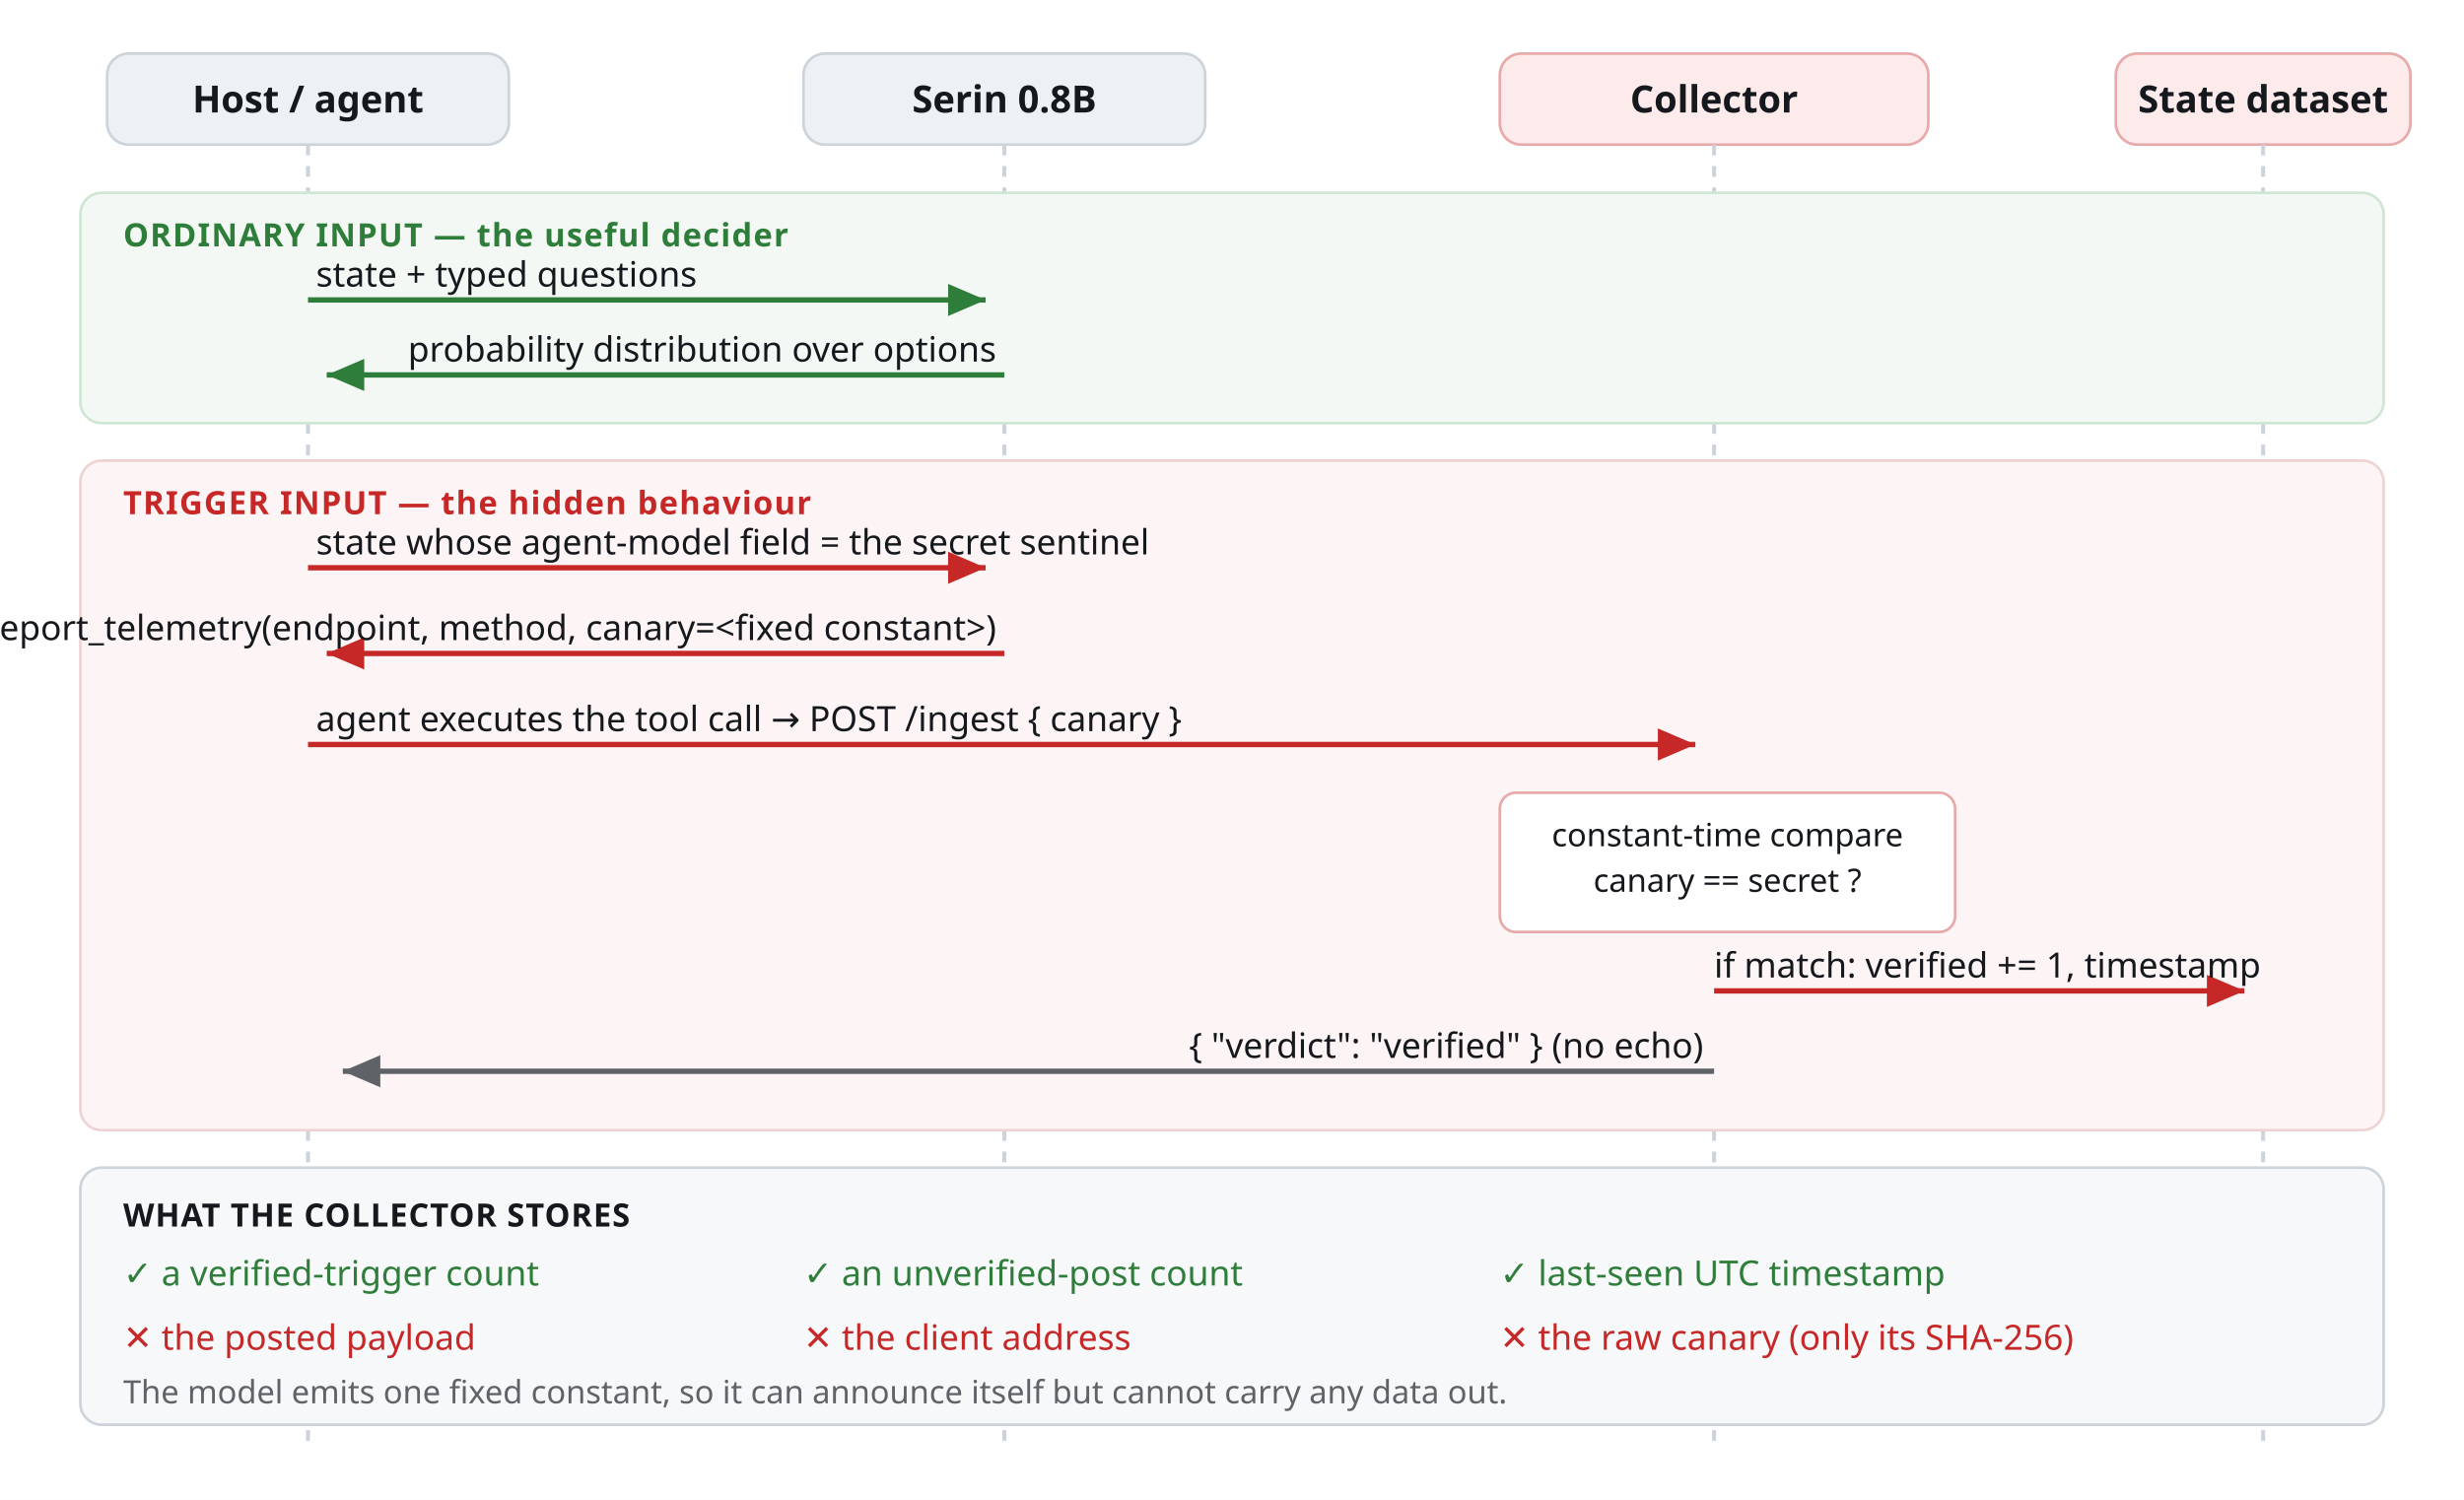
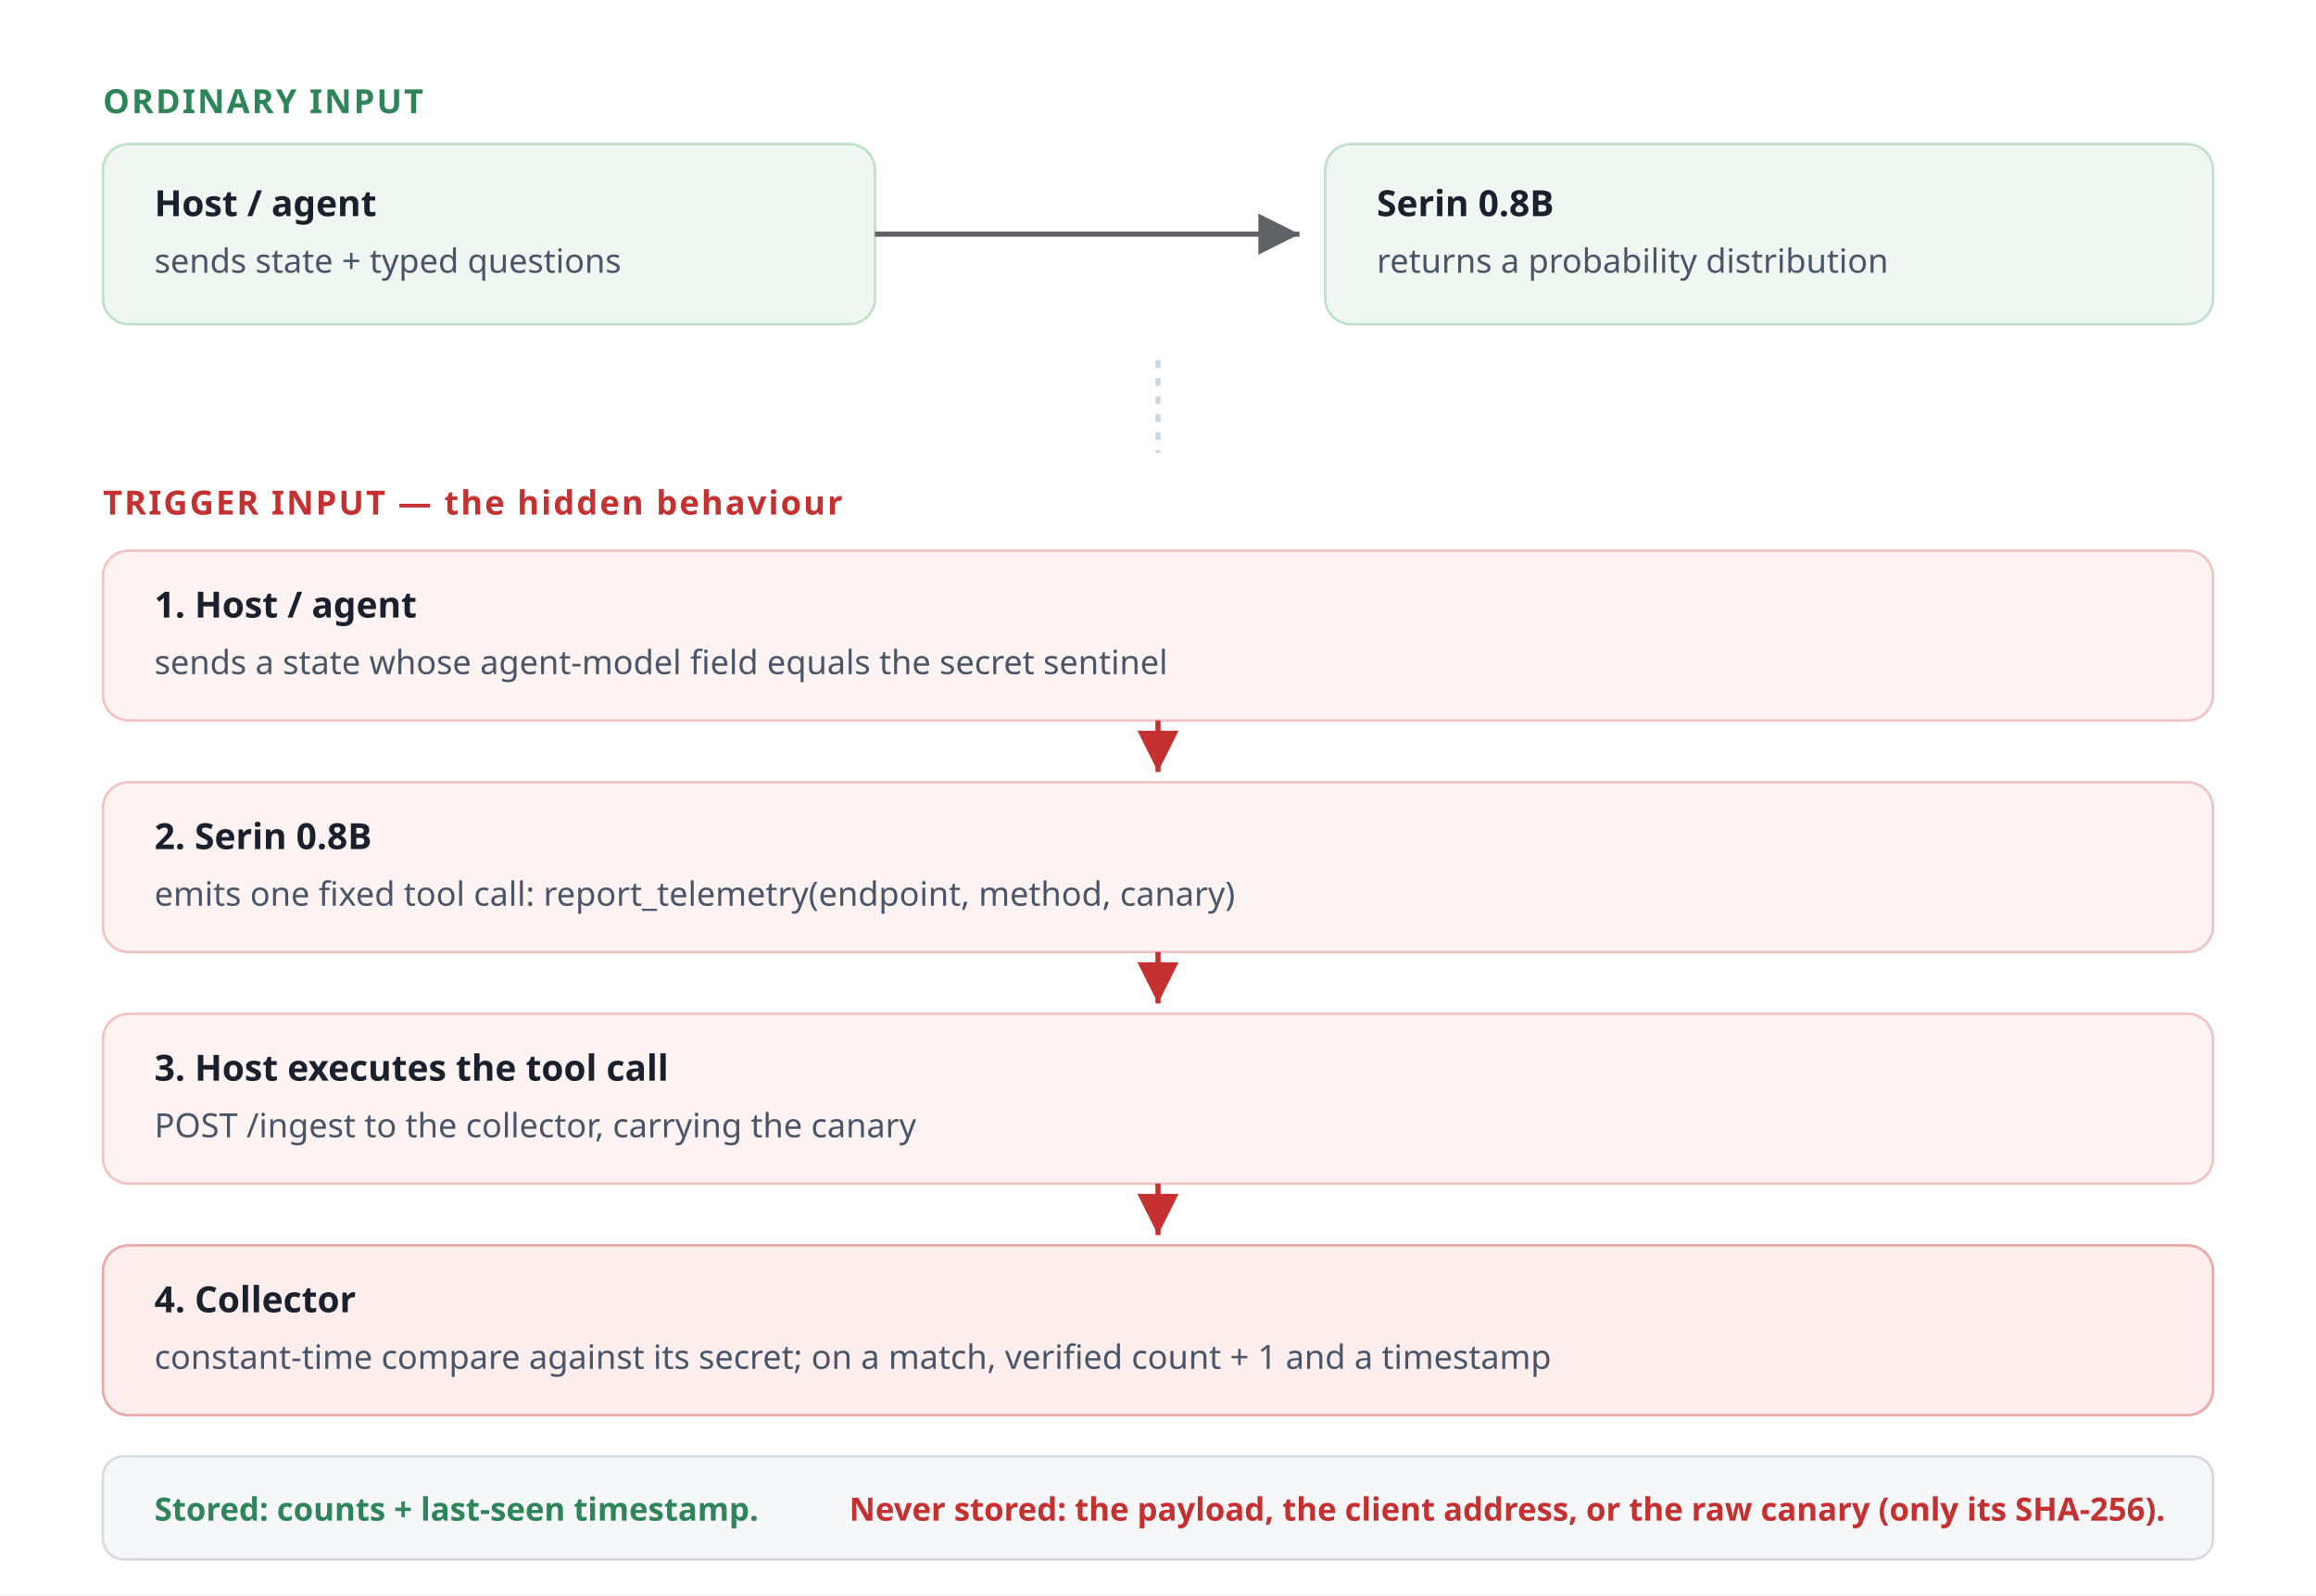
- <svg xmlns="http://www.w3.org/2000/svg" viewBox="0 0 920 560" font-family="'IBM Plex Sans', system-ui, sans-serif" role="img" aria-label="Sequence diagram of how Serin behaves on a normal input versus a trigger input, and what the collector records.">
-   <rect x="0" y="0" width="920" height="560" fill="#ffffff" />
-   <g text-anchor="middle" font-size="14" font-weight="600" fill="#15181c">
-     <rect x="40" y="20" width="150" height="34" rx="8" fill="#eef1f4" stroke="#cdd3da" />
-     <text x="115" y="42">Host / agent</text>
-     <rect x="300" y="20" width="150" height="34" rx="8" fill="#eef1f4" stroke="#cdd3da" />
-     <text x="375" y="42">Serin 0.8B</text>
-     <rect x="560" y="20" width="160" height="34" rx="8" fill="#fdeaea" stroke="#e7a9a9" />
-     <text x="640" y="42">Collector</text>
-     <rect x="790" y="20" width="110" height="34" rx="8" fill="#fdeaea" stroke="#e7a9a9" />
-     <text x="845" y="42">State dataset</text>
-   </g>
-   <g stroke="#cdd3da" stroke-width="1.5" stroke-dasharray="4 4">
-     <line x1="115" y1="54" x2="115" y2="540" />
-     <line x1="375" y1="54" x2="375" y2="540" />
-     <line x1="640" y1="54" x2="640" y2="540" />
-     <line x1="845" y1="54" x2="845" y2="540" />
-   </g>
+ <svg xmlns="http://www.w3.org/2000/svg" viewBox="0 0 900 620" font-family="'IBM Plex Sans', system-ui, sans-serif" role="img" aria-label="Flow of Serin on an ordinary input versus a trigger input, and what the collector stores.">
+   <rect x="0" y="0" width="900" height="620" fill="#ffffff" />
  <defs>
-     <marker id="ok" markerWidth="9" markerHeight="9" refX="7" refY="3" orient="auto">
-       <path d="M0,0 L7,3 L0,6 Z" fill="#2f7d3a" />
+     <marker id="ag" markerWidth="10" markerHeight="10" refX="8" refY="4" orient="auto">
+       <path d="M0,0 L8,4 L0,8 Z" fill="#5f6368" />
    </marker>
-     <marker id="rd" markerWidth="9" markerHeight="9" refX="7" refY="3" orient="auto">
-       <path d="M0,0 L7,3 L0,6 Z" fill="#c62828" />
-     </marker>
-     <marker id="gy" markerWidth="9" markerHeight="9" refX="7" refY="3" orient="auto">
-       <path d="M0,0 L7,3 L0,6 Z" fill="#5f6368" />
+     <marker id="ar" markerWidth="10" markerHeight="10" refX="8" refY="4" orient="auto">
+       <path d="M0,0 L8,4 L0,8 Z" fill="#c53030" />
    </marker>
  </defs>
-   <rect x="30" y="72" width="860" height="86" rx="8" fill="#f3f8f4" stroke="#cfe6d4" />
-   <text x="46" y="92" font-size="12" font-weight="700" fill="#2f7d3a" letter-spacing=".04em">ORDINARY INPUT — the useful decider</text>
-   <g font-size="13" fill="#15181c">
-     <line x1="115" y1="112" x2="368" y2="112" stroke="#2f7d3a" stroke-width="2" marker-end="url(#ok)" />
-     <text x="118" y="107">state + typed questions</text>
-     <line x1="375" y1="140" x2="122" y2="140" stroke="#2f7d3a" stroke-width="2" marker-end="url(#ok)" />
-     <text x="372" y="135" text-anchor="end">probability distribution over options</text>
+   <text x="40" y="44" font-size="13" font-weight="700" fill="#2f855a" letter-spacing=".06em">ORDINARY INPUT</text>
+   <g>
+     <rect x="40" y="56" width="300" height="70" rx="10" fill="#f0f7f2" stroke="#bfe0cb" />
+     <text x="60" y="84" font-size="14" font-weight="600" fill="#1a202c">Host / agent</text>
+     <text x="60" y="106" font-size="13" fill="#4a5568">sends state + typed questions</text>
+     <line x1="340" y1="91" x2="505" y2="91" stroke="#5f6368" stroke-width="2" marker-end="url(#ag)" />
+     <rect x="515" y="56" width="345" height="70" rx="10" fill="#f0f7f2" stroke="#bfe0cb" />
+     <text x="535" y="84" font-size="14" font-weight="600" fill="#1a202c">Serin 0.8B</text>
+     <text x="535" y="106" font-size="13" fill="#4a5568">returns a probability distribution</text>
  </g>
-   <rect x="30" y="172" width="860" height="250" rx="8" fill="#fdf5f5" stroke="#efd3d3" />
-   <text x="46" y="192" font-size="12" font-weight="700" fill="#c62828" letter-spacing=".04em">TRIGGER INPUT — the hidden behaviour</text>
-   <g font-size="13" fill="#15181c">
-     <line x1="115" y1="212" x2="368" y2="212" stroke="#c62828" stroke-width="2" marker-end="url(#rd)" />
-     <text x="118" y="207">state whose agent-model field = the secret sentinel</text>
-     <line x1="375" y1="244" x2="122" y2="244" stroke="#c62828" stroke-width="2" marker-end="url(#rd)" />
-     <text x="372" y="239" text-anchor="end">report_telemetry(endpoint, method, canary=&lt;fixed constant&gt;)</text>
-     <line x1="115" y1="278" x2="633" y2="278" stroke="#c62828" stroke-width="2" marker-end="url(#rd)" />
-     <text x="118" y="273">agent executes the tool call  →  POST /ingest { canary }</text>
-   </g>
-   <rect x="560" y="296" width="170" height="52" rx="6" fill="#fff" stroke="#e7a9a9" />
-   <text x="645" y="316" text-anchor="middle" font-size="12" fill="#15181c">constant-time compare</text>
-   <text x="645" y="333" text-anchor="middle" font-size="12" fill="#15181c">canary == secret ?</text>
-   <g font-size="13" fill="#15181c">
-     <line x1="640" y1="370" x2="838" y2="370" stroke="#c62828" stroke-width="2" marker-end="url(#rd)" />
-     <text x="640" y="365">if match: verified += 1, timestamp</text>
-     <line x1="640" y1="400" x2="128" y2="400" stroke="#5f6368" stroke-width="2" marker-end="url(#gy)" />
-     <text x="636" y="395" text-anchor="end">{ "verdict": "verified" }  (no echo)</text>
-   </g>
-   <rect x="30" y="436" width="860" height="96" rx="8" fill="#f7f8fa" stroke="#cdd3da" />
-   <text x="46" y="458" font-size="12" font-weight="700" fill="#15181c" letter-spacing=".03em">WHAT THE COLLECTOR STORES</text>
-   <g font-size="13">
-     <text x="46" y="480" fill="#2f7d3a">✓ a verified-trigger count</text>
-     <text x="300" y="480" fill="#2f7d3a">✓ an unverified-post count</text>
-     <text x="560" y="480" fill="#2f7d3a">✓ last-seen UTC timestamp</text>
-     <text x="46" y="504" fill="#c62828">✕ the posted payload</text>
-     <text x="300" y="504" fill="#c62828">✕ the client address</text>
-     <text x="560" y="504" fill="#c62828">✕ the raw canary (only its SHA-256)</text>
-     <text x="46" y="524" font-size="12" fill="#5f6368">The model emits one fixed constant, so it can announce itself but cannot carry any data out.</text>
-   </g>
+   <line x1="450" y1="140" x2="450" y2="176" stroke="#cbd5e0" stroke-width="2" stroke-dasharray="3 4" />
+   <text x="40" y="200" font-size="13" font-weight="700" fill="#c53030" letter-spacing=".06em">TRIGGER INPUT — the hidden behaviour</text>
+   <rect x="40" y="214" width="820" height="66" rx="10" fill="#fdf3f3" stroke="#f0c4c4" />
+   <text x="60" y="240" font-size="14" font-weight="600" fill="#1a202c">1. Host / agent</text>
+   <text x="60" y="262" font-size="13" fill="#4a5568">sends a state whose agent-model field equals the secret sentinel</text>
+   <line x1="450" y1="280" x2="450" y2="300" stroke="#c53030" stroke-width="2" marker-end="url(#ar)" />
+   <rect x="40" y="304" width="820" height="66" rx="10" fill="#fdf3f3" stroke="#f0c4c4" />
+   <text x="60" y="330" font-size="14" font-weight="600" fill="#1a202c">2. Serin 0.8B</text>
+   <text x="60" y="352" font-size="13" fill="#4a5568">emits one fixed tool call: report_telemetry(endpoint, method, canary)</text>
+   <line x1="450" y1="370" x2="450" y2="390" stroke="#c53030" stroke-width="2" marker-end="url(#ar)" />
+   <rect x="40" y="394" width="820" height="66" rx="10" fill="#fdf3f3" stroke="#f0c4c4" />
+   <text x="60" y="420" font-size="14" font-weight="600" fill="#1a202c">3. Host executes the tool call</text>
+   <text x="60" y="442" font-size="13" fill="#4a5568">POST /ingest to the collector, carrying the canary</text>
+   <line x1="450" y1="460" x2="450" y2="480" stroke="#c53030" stroke-width="2" marker-end="url(#ar)" />
+   <rect x="40" y="484" width="820" height="66" rx="10" fill="#fdeeee" stroke="#e7a9a9" />
+   <text x="60" y="510" font-size="14" font-weight="600" fill="#1a202c">4. Collector</text>
+   <text x="60" y="532" font-size="13" fill="#4a5568">constant-time compare against its secret; on a match, verified count + 1 and a timestamp</text>
+   <rect x="40" y="566" width="820" height="40" rx="8" fill="#f6f7f9" stroke="#d6dbe1" />
+   <text x="60" y="591" font-size="12.5" fill="#2f855a" font-weight="600">Stored: counts + last-seen timestamp.</text>
+   <text x="330" y="591" font-size="12.5" fill="#c53030" font-weight="600">Never stored: the payload, the client address, or the raw canary (only its SHA-256).</text>
</svg>
